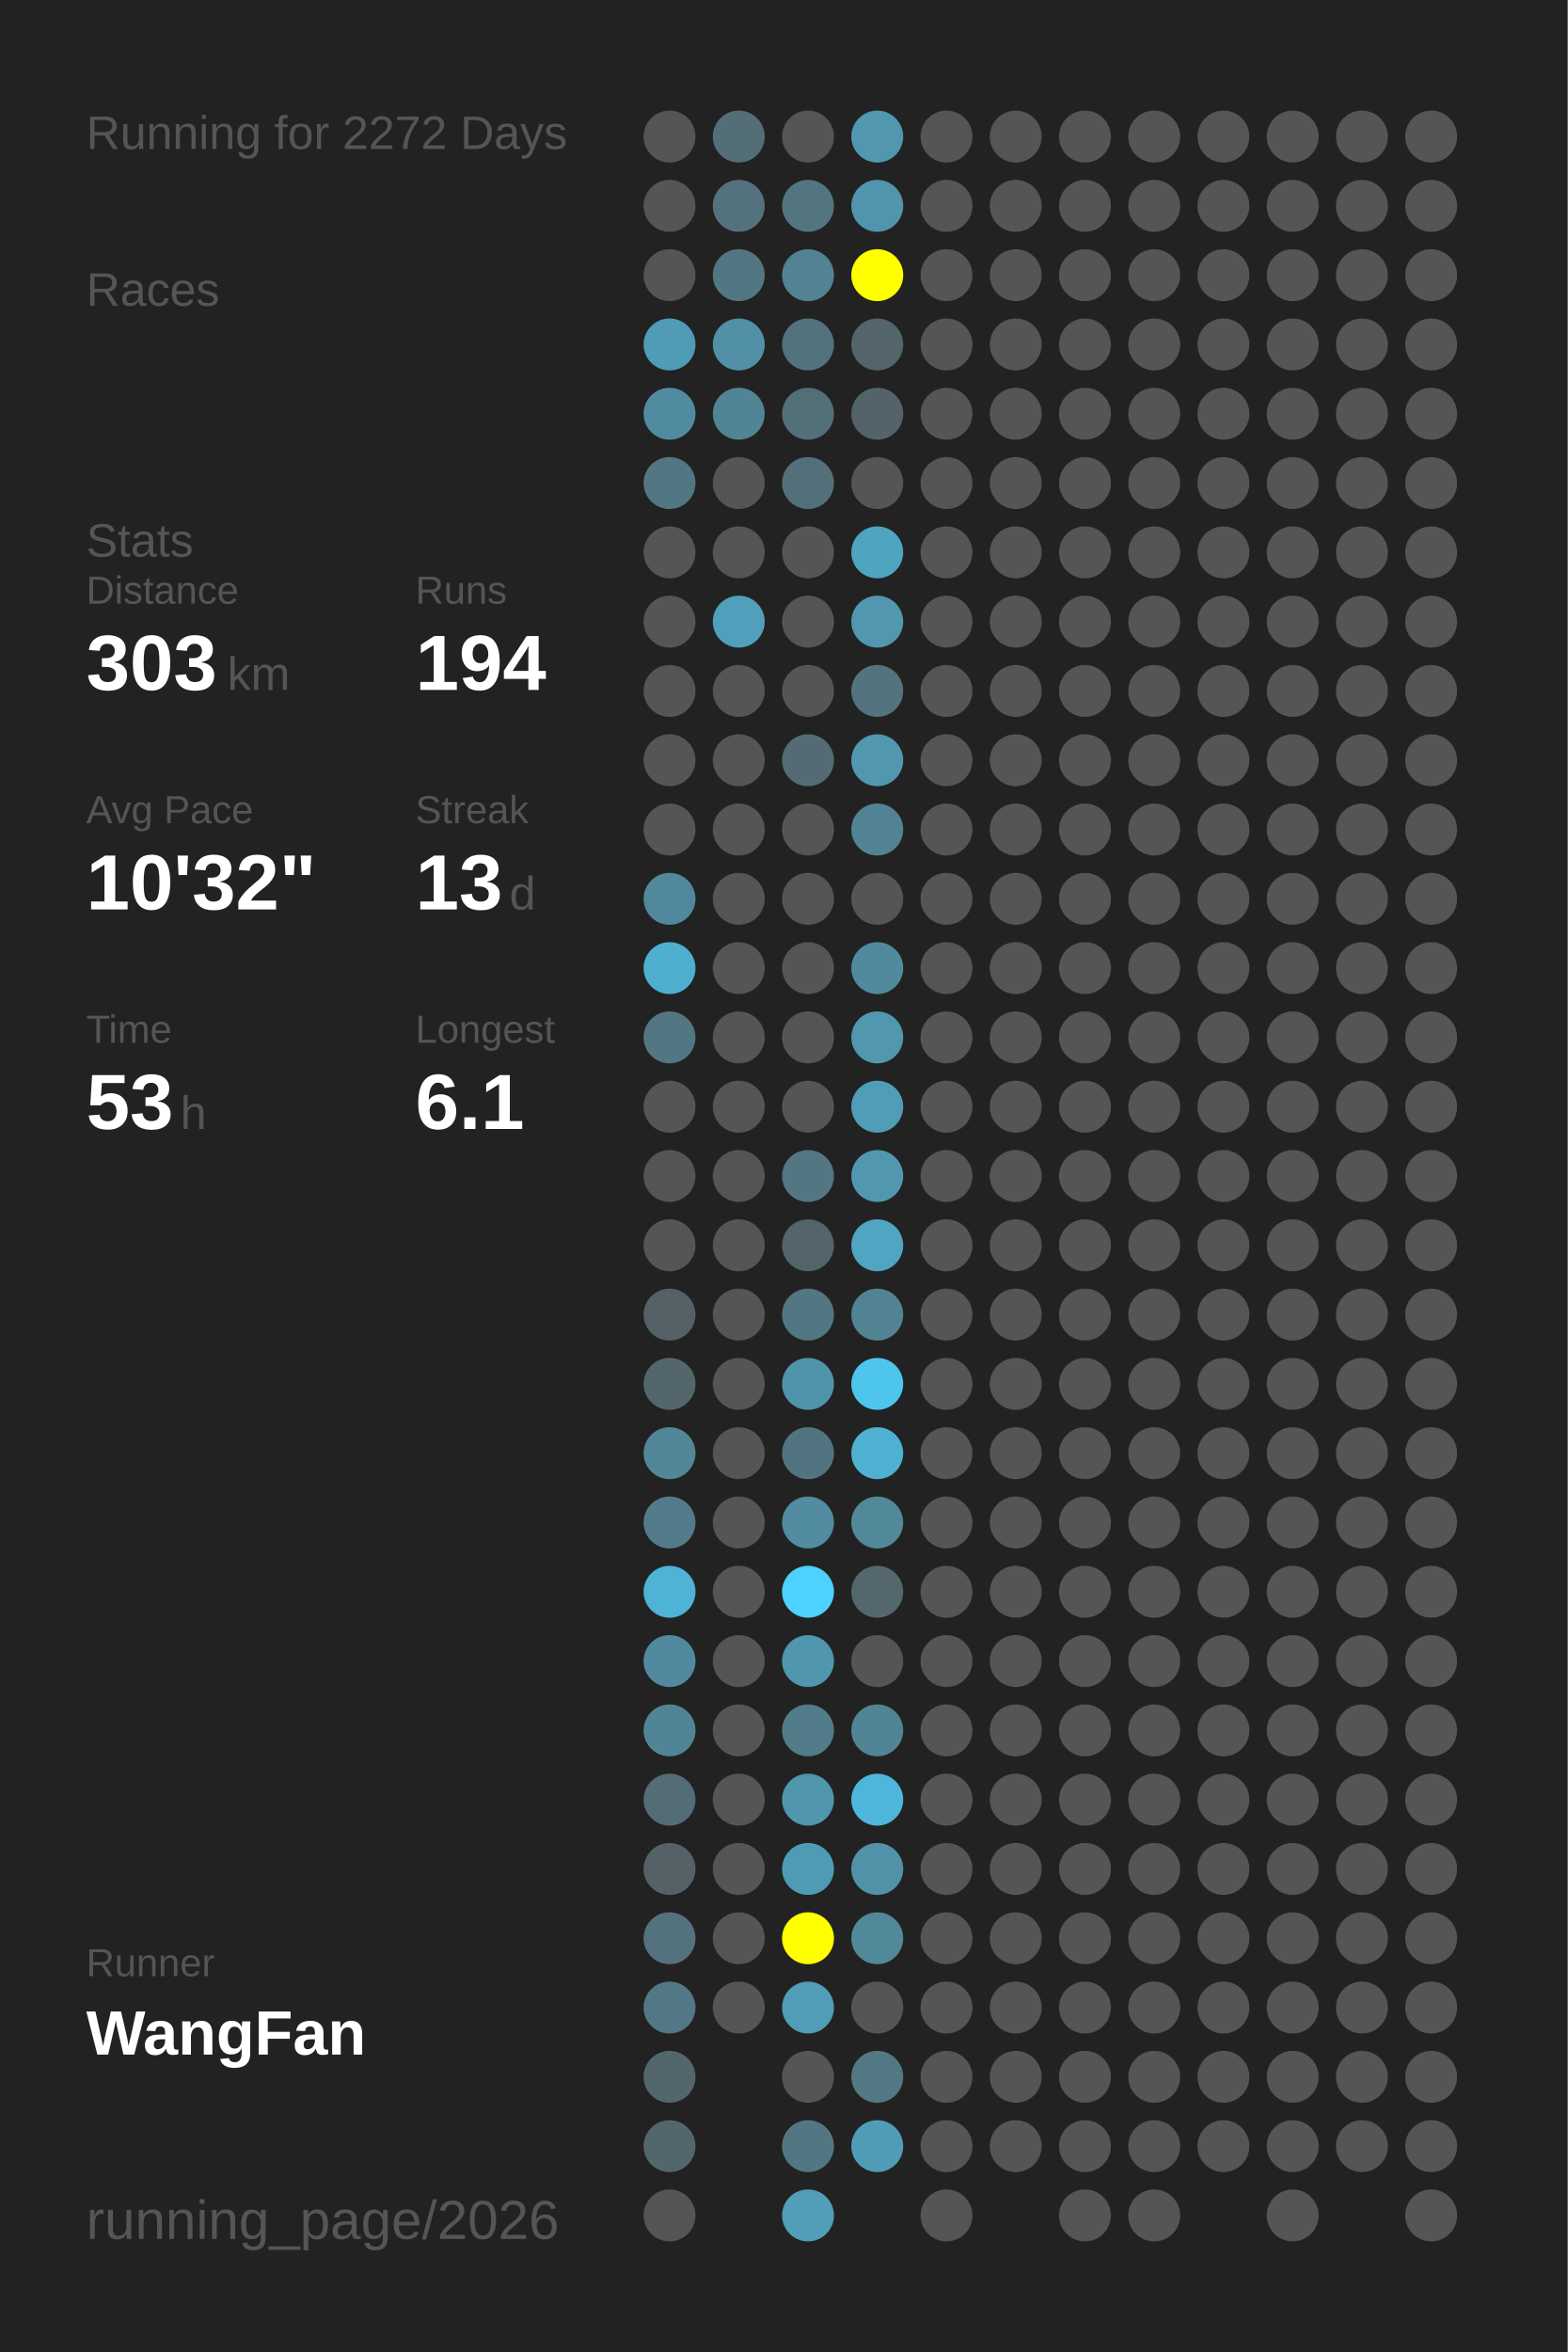
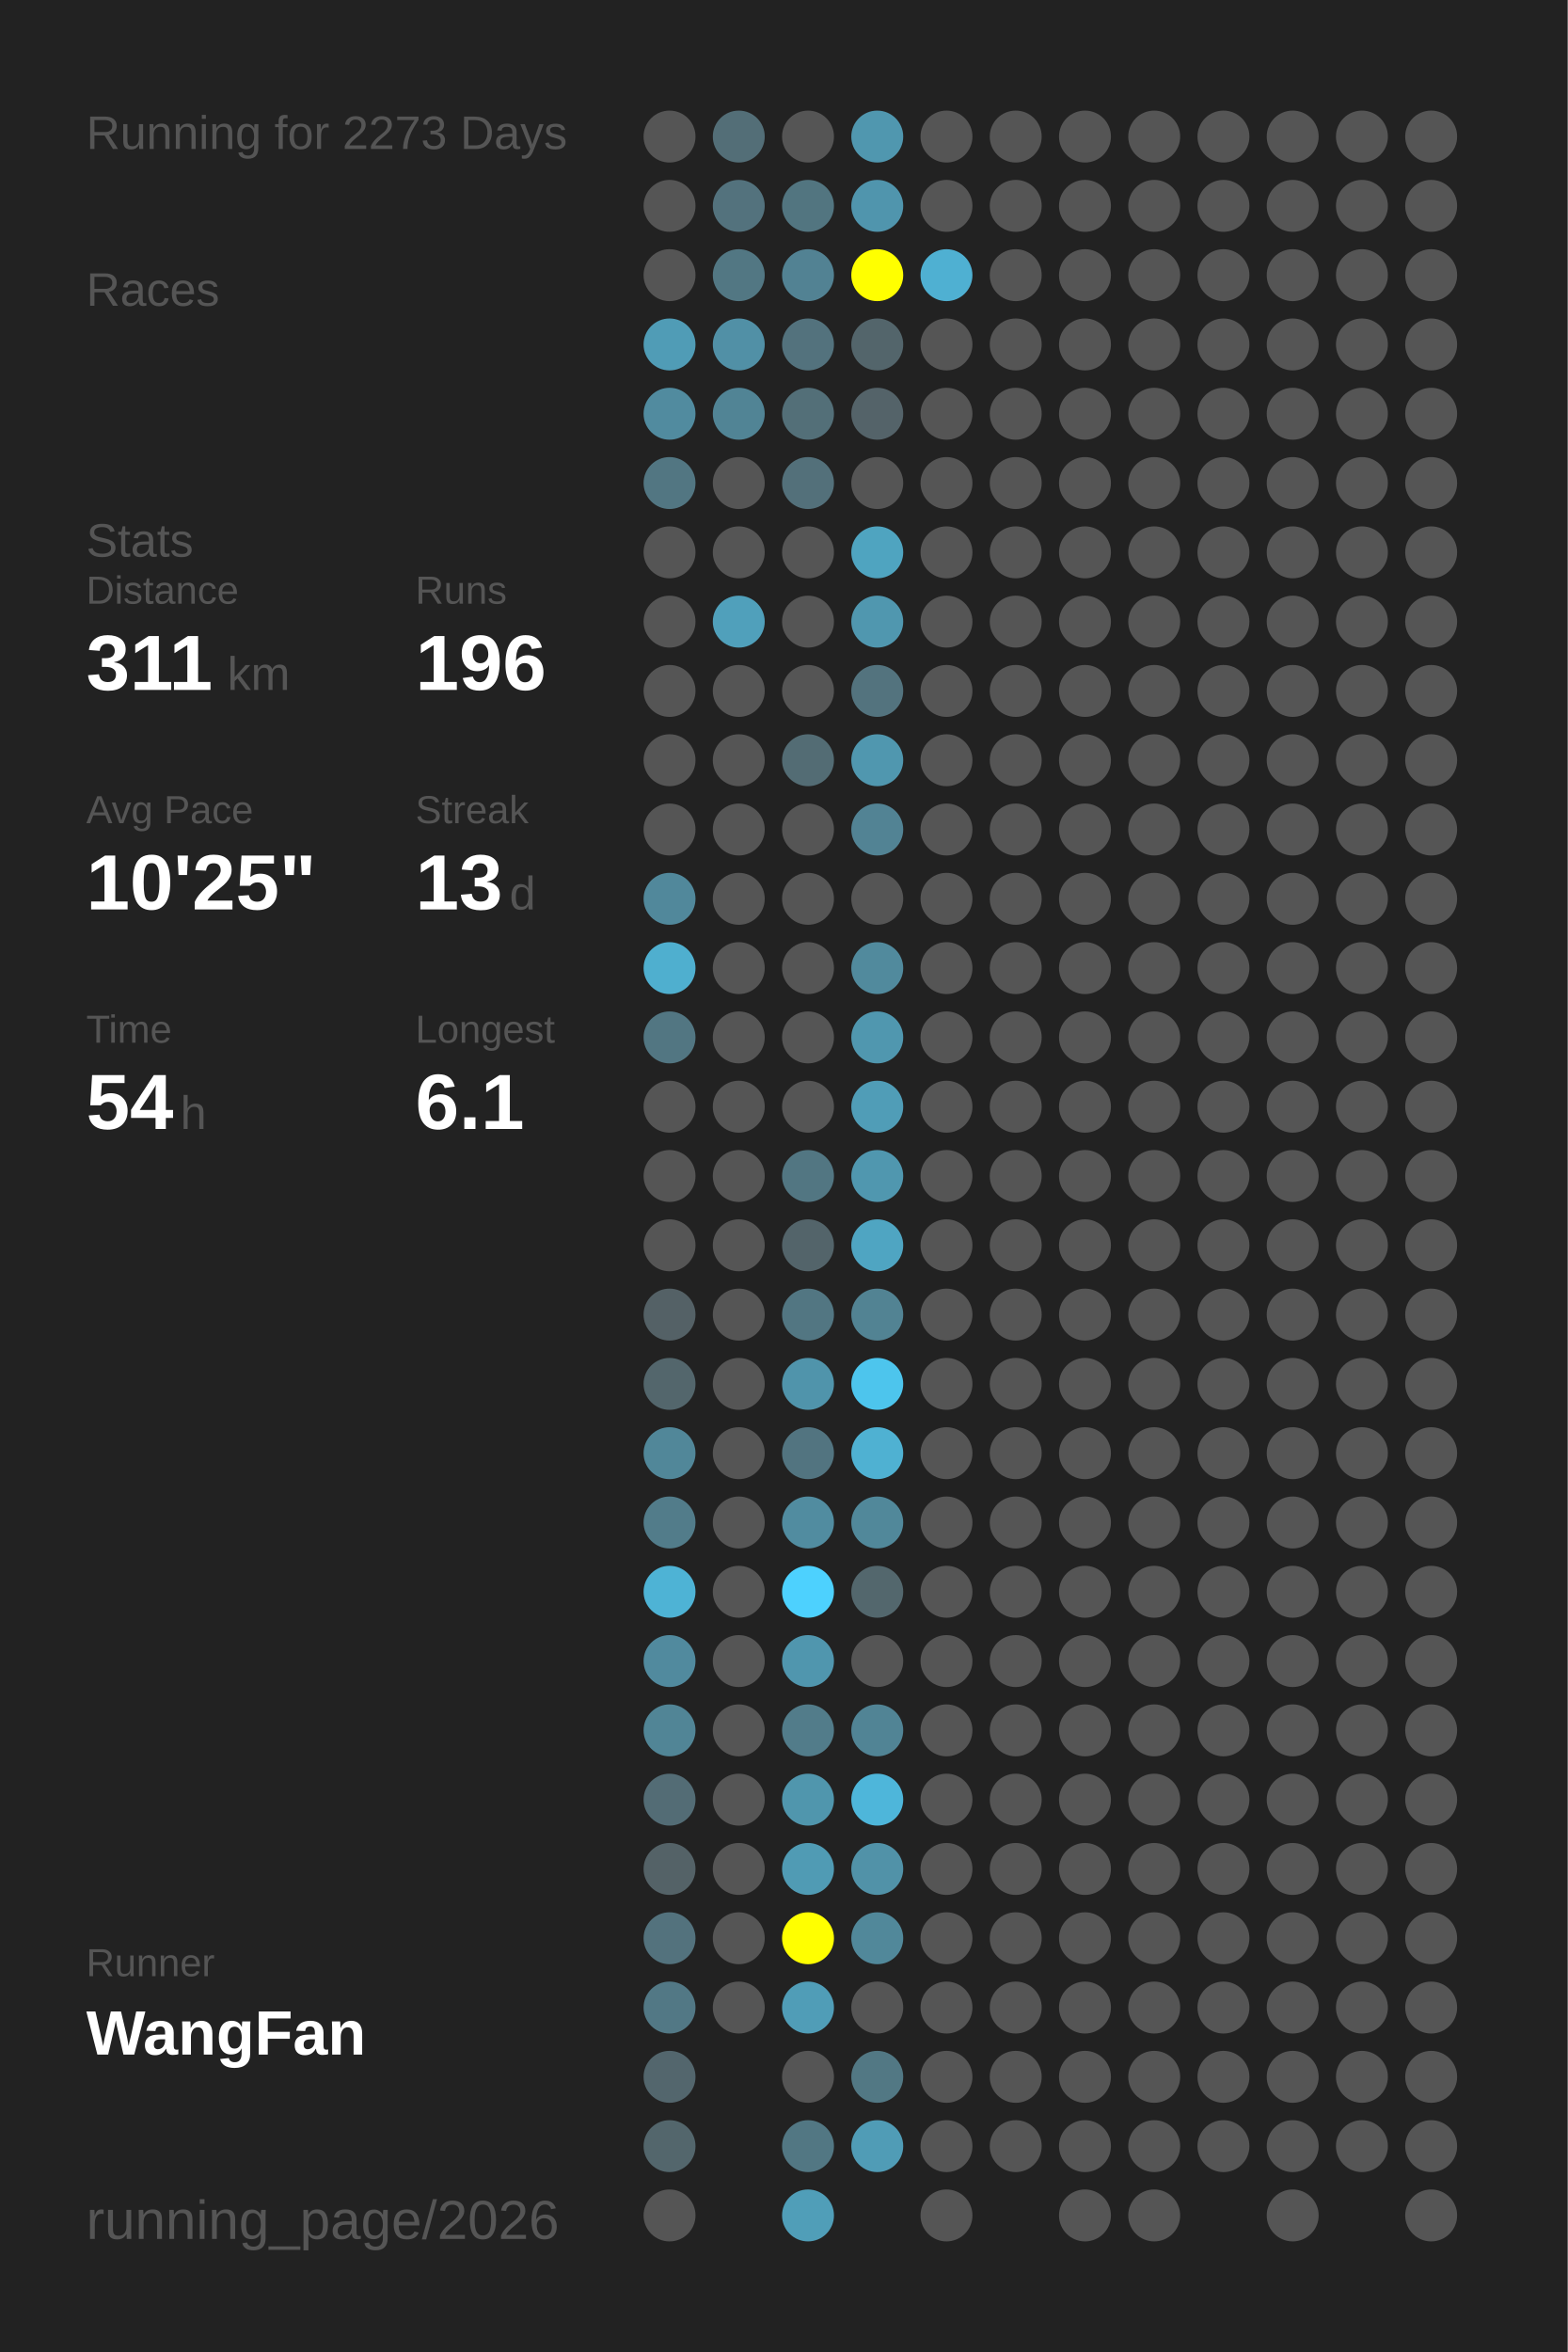
<svg xmlns="http://www.w3.org/2000/svg" baseProfile="full" height="300mm" version="1.1" viewBox="0,0,200,300" width="200mm">
  <defs />
  <rect fill="#222222" height="300" width="200" x="0" y="0" />
-   <text fill="#555555" style="font-size:6px; font-family:Arial;" x="11" y="19">Running for 2272 Days</text>
+   <text fill="#555555" style="font-size:6px; font-family:Arial;" x="11" y="19">Running for 2273 Days</text>
  <text fill="#555555" style="font-size:6px; font-family:Arial;" x="11" y="39">Races</text>
  <text fill="#555555" style="font-size:6px; font-family:Arial;" x="11" y="71">Stats</text>
  <text fill="#555555" style="font-size:5px; font-family:Arial;" x="11" y="77">Distance</text>
-   <text fill="#FFFFFF" style="font-size:10px; font-family:Arial; font-weight:bold;" x="11" y="88">303</text>
+   <text fill="#FFFFFF" style="font-size:10px; font-family:Arial; font-weight:bold;" x="11" y="88">311</text>
  <text fill="#555555" style="font-size:6px; font-family:Arial;" x="29" y="88">km</text>
  <text fill="#555555" style="font-size:5px; font-family:Arial;" x="53" y="77">Runs</text>
-   <text fill="#FFFFFF" style="font-size:10px; font-family:Arial; font-weight:bold;" x="53" y="88">194</text>
+   <text fill="#FFFFFF" style="font-size:10px; font-family:Arial; font-weight:bold;" x="53" y="88">196</text>
  <text fill="#555555" style="font-size:5px; font-family:Arial;" x="11" y="105">Avg Pace</text>
-   <text fill="#FFFFFF" style="font-size:10px; font-family:Arial; font-weight:bold;" x="11" y="116">10'32"</text>
+   <text fill="#FFFFFF" style="font-size:10px; font-family:Arial; font-weight:bold;" x="11" y="116">10'25"</text>
  <text fill="#555555" style="font-size:5px; font-family:Arial;" x="53" y="105">Streak</text>
  <text fill="#FFFFFF" style="font-size:10px; font-family:Arial; font-weight:bold;" x="53" y="116">13</text>
  <text fill="#555555" style="font-size:6px; font-family:Arial;" x="65" y="116">d</text>
  <text fill="#555555" style="font-size:5px; font-family:Arial;" x="11" y="133">Time</text>
-   <text fill="#FFFFFF" style="font-size:10px; font-family:Arial; font-weight:bold;" x="11" y="144">53</text>
+   <text fill="#FFFFFF" style="font-size:10px; font-family:Arial; font-weight:bold;" x="11" y="144">54</text>
  <text fill="#555555" style="font-size:6px; font-family:Arial;" x="23" y="144">h</text>
  <text fill="#555555" style="font-size:5px; font-family:Arial;" x="53" y="133">Longest</text>
  <text fill="#FFFFFF" style="font-size:10px; font-family:Arial; font-weight:bold;" x="53" y="144">6.1</text>
  <text fill="#555555" style="font-size:5px; font-family:Arial;" x="11" y="252.065">Runner</text>
  <text fill="#FFFFFF" style="font-size:8px; font-family:Arial; font-weight:bold;" x="11" y="262.065">WangFan</text>
  <text fill="#555555" style="font-size:7px; font-family:Arial;" x="11" y="285.581">running_page/2026</text>
  <circle cx="85.417" cy="17.419" fill="#555555" r="3.312" />
  <circle cx="85.417" cy="26.258" fill="#555555" r="3.312" />
  <circle cx="85.417" cy="35.097" fill="#555555" r="3.312" />
  <circle cx="85.417" cy="43.935" fill="#509cb6" r="3.312" />
  <circle cx="85.417" cy="52.774" fill="#518b9f" r="3.312" />
  <circle cx="85.417" cy="61.613" fill="#527682" r="3.312" />
  <circle cx="85.417" cy="70.452" fill="#555555" r="3.312" />
  <circle cx="85.417" cy="79.29" fill="#555555" r="3.312" />
  <circle cx="85.417" cy="88.129" fill="#555555" r="3.312" />
  <circle cx="85.417" cy="96.968" fill="#555555" r="3.312" />
  <circle cx="85.417" cy="105.806" fill="#555555" r="3.312" />
  <circle cx="85.417" cy="114.645" fill="#51889b" r="3.312" />
  <circle cx="85.417" cy="123.484" fill="#4fafcf" r="3.312" />
  <circle cx="85.417" cy="132.323" fill="#527682" r="3.312" />
  <circle cx="85.417" cy="141.161" fill="#555555" r="3.312" />
  <circle cx="85.417" cy="150" fill="#555555" r="3.312" />
  <circle cx="85.417" cy="158.839" fill="#555555" r="3.312" />
  <circle cx="85.417" cy="167.677" fill="#546166" r="3.312" />
  <circle cx="85.417" cy="176.516" fill="#53666c" r="3.312" />
  <circle cx="85.417" cy="185.355" fill="#518799" r="3.312" />
  <circle cx="85.417" cy="194.194" fill="#527c8a" r="3.312" />
  <circle cx="85.417" cy="203.032" fill="#4eb3d5" r="3.312" />
  <circle cx="85.417" cy="211.871" fill="#518a9e" r="3.312" />
  <circle cx="85.417" cy="220.71" fill="#518596" r="3.312" />
  <circle cx="85.417" cy="229.548" fill="#536c75" r="3.312" />
  <circle cx="85.417" cy="238.387" fill="#546267" r="3.312" />
  <circle cx="85.417" cy="247.226" fill="#53727d" r="3.312" />
  <circle cx="85.417" cy="256.065" fill="#527885" r="3.312" />
  <circle cx="85.417" cy="264.903" fill="#53666d" r="3.312" />
  <circle cx="85.417" cy="273.742" fill="#53666c" r="3.312" />
  <circle cx="85.417" cy="282.581" fill="#555555" r="3.312" />
  <circle cx="94.25" cy="17.419" fill="#536e77" r="3.312" />
  <circle cx="94.25" cy="26.258" fill="#53727d" r="3.312" />
  <circle cx="94.25" cy="35.097" fill="#527783" r="3.312" />
  <circle cx="94.25" cy="43.935" fill="#5190a6" r="3.312" />
  <circle cx="94.25" cy="52.774" fill="#518495" r="3.312" />
  <circle cx="94.25" cy="61.613" fill="#555555" r="3.312" />
  <circle cx="94.25" cy="70.452" fill="#555555" r="3.312" />
  <circle cx="94.25" cy="79.29" fill="#50a0bb" r="3.312" />
  <circle cx="94.25" cy="88.129" fill="#555555" r="3.312" />
  <circle cx="94.25" cy="96.968" fill="#555555" r="3.312" />
  <circle cx="94.25" cy="105.806" fill="#555555" r="3.312" />
  <circle cx="94.25" cy="114.645" fill="#555555" r="3.312" />
  <circle cx="94.25" cy="123.484" fill="#555555" r="3.312" />
  <circle cx="94.25" cy="132.323" fill="#555555" r="3.312" />
  <circle cx="94.25" cy="141.161" fill="#555555" r="3.312" />
  <circle cx="94.25" cy="150" fill="#555555" r="3.312" />
  <circle cx="94.25" cy="158.839" fill="#555555" r="3.312" />
  <circle cx="94.25" cy="167.677" fill="#555555" r="3.312" />
  <circle cx="94.25" cy="176.516" fill="#555555" r="3.312" />
  <circle cx="94.25" cy="185.355" fill="#555555" r="3.312" />
  <circle cx="94.25" cy="194.194" fill="#555555" r="3.312" />
  <circle cx="94.25" cy="203.032" fill="#555555" r="3.312" />
  <circle cx="94.25" cy="211.871" fill="#555555" r="3.312" />
  <circle cx="94.25" cy="220.71" fill="#555555" r="3.312" />
  <circle cx="94.25" cy="229.548" fill="#555555" r="3.312" />
  <circle cx="94.25" cy="238.387" fill="#555555" r="3.312" />
  <circle cx="94.25" cy="247.226" fill="#555555" r="3.312" />
  <circle cx="94.25" cy="256.065" fill="#555555" r="3.312" />
  <circle cx="103.083" cy="17.419" fill="#555555" r="3.312" />
  <circle cx="103.083" cy="26.258" fill="#527580" r="3.312" />
  <circle cx="103.083" cy="35.097" fill="#528293" r="3.312" />
  <circle cx="103.083" cy="43.935" fill="#53727d" r="3.312" />
  <circle cx="103.083" cy="52.774" fill="#536f78" r="3.312" />
  <circle cx="103.083" cy="61.613" fill="#53707a" r="3.312" />
  <circle cx="103.083" cy="70.452" fill="#555555" r="3.312" />
  <circle cx="103.083" cy="79.29" fill="#555555" r="3.312" />
  <circle cx="103.083" cy="88.129" fill="#555555" r="3.312" />
  <circle cx="103.083" cy="96.968" fill="#536c74" r="3.312" />
  <circle cx="103.083" cy="105.806" fill="#555555" r="3.312" />
  <circle cx="103.083" cy="114.645" fill="#555555" r="3.312" />
  <circle cx="103.083" cy="123.484" fill="#555555" r="3.312" />
  <circle cx="103.083" cy="132.323" fill="#555555" r="3.312" />
  <circle cx="103.083" cy="141.161" fill="#555555" r="3.312" />
  <circle cx="103.083" cy="150" fill="#527682" r="3.312" />
  <circle cx="103.083" cy="158.839" fill="#53646a" r="3.312" />
  <circle cx="103.083" cy="167.677" fill="#527682" r="3.312" />
  <circle cx="103.083" cy="176.516" fill="#5094ab" r="3.312" />
  <circle cx="103.083" cy="185.355" fill="#527480" r="3.312" />
  <circle cx="103.083" cy="194.194" fill="#518ca0" r="3.312" />
  <circle cx="103.083" cy="203.032" fill="#4dd1fe" r="3.312" />
  <circle cx="103.083" cy="211.871" fill="#5096ae" r="3.312" />
  <circle cx="103.083" cy="220.71" fill="#527c8a" r="3.312" />
  <circle cx="103.083" cy="229.548" fill="#5096ad" r="3.312" />
  <circle cx="103.083" cy="238.387" fill="#509bb4" r="3.312" />
  <circle cx="103.083" cy="247.226" fill="#FFFF00" r="3.312" />
  <circle cx="103.083" cy="256.065" fill="#509db7" r="3.312" />
  <circle cx="103.083" cy="264.903" fill="#555555" r="3.312" />
  <circle cx="103.083" cy="273.742" fill="#527783" r="3.312" />
  <circle cx="103.083" cy="282.581" fill="#509eb8" r="3.312" />
  <circle cx="111.917" cy="17.419" fill="#5097af" r="3.312" />
  <circle cx="111.917" cy="26.258" fill="#5095ad" r="3.312" />
  <circle cx="111.917" cy="35.097" fill="#FFFF00" r="3.312" />
  <circle cx="111.917" cy="43.935" fill="#53656b" r="3.312" />
  <circle cx="111.917" cy="52.774" fill="#546369" r="3.312" />
  <circle cx="111.917" cy="61.613" fill="#555555" r="3.312" />
  <circle cx="111.917" cy="70.452" fill="#4fa4c0" r="3.312" />
  <circle cx="111.917" cy="79.29" fill="#5097af" r="3.312" />
  <circle cx="111.917" cy="88.129" fill="#53737e" r="3.312" />
  <circle cx="111.917" cy="96.968" fill="#5097af" r="3.312" />
  <circle cx="111.917" cy="105.806" fill="#528394" r="3.312" />
  <circle cx="111.917" cy="114.645" fill="#555555" r="3.312" />
  <circle cx="111.917" cy="123.484" fill="#518a9d" r="3.312" />
  <circle cx="111.917" cy="132.323" fill="#5097af" r="3.312" />
  <circle cx="111.917" cy="141.161" fill="#509db7" r="3.312" />
  <circle cx="111.917" cy="150" fill="#5097af" r="3.312" />
  <circle cx="111.917" cy="158.839" fill="#4fa5c2" r="3.312" />
  <circle cx="111.917" cy="167.677" fill="#528393" r="3.312" />
  <circle cx="111.917" cy="176.516" fill="#4dc5ed" r="3.312" />
  <circle cx="111.917" cy="185.355" fill="#4fb1d2" r="3.312" />
  <circle cx="111.917" cy="194.194" fill="#51889a" r="3.312" />
  <circle cx="111.917" cy="203.032" fill="#53676d" r="3.312" />
  <circle cx="111.917" cy="211.871" fill="#555555" r="3.312" />
  <circle cx="111.917" cy="220.71" fill="#518495" r="3.312" />
  <circle cx="111.917" cy="229.548" fill="#4eb6da" r="3.312" />
  <circle cx="111.917" cy="238.387" fill="#5192a8" r="3.312" />
  <circle cx="111.917" cy="247.226" fill="#51889a" r="3.312" />
  <circle cx="111.917" cy="256.065" fill="#555555" r="3.312" />
  <circle cx="111.917" cy="264.903" fill="#527884" r="3.312" />
  <circle cx="111.917" cy="273.742" fill="#509cb6" r="3.312" />
  <circle cx="120.75" cy="17.419" fill="#555555" r="3.312" />
  <circle cx="120.75" cy="26.258" fill="#555555" r="3.312" />
-   <circle cx="120.75" cy="35.097" fill="#555555" r="3.312" />
+   <circle cx="120.75" cy="35.097" fill="#4fb0d2" r="3.312" />
  <circle cx="120.75" cy="43.935" fill="#555555" r="3.312" />
  <circle cx="120.75" cy="52.774" fill="#555555" r="3.312" />
  <circle cx="120.75" cy="61.613" fill="#555555" r="3.312" />
  <circle cx="120.75" cy="70.452" fill="#555555" r="3.312" />
  <circle cx="120.75" cy="79.29" fill="#555555" r="3.312" />
  <circle cx="120.75" cy="88.129" fill="#555555" r="3.312" />
  <circle cx="120.75" cy="96.968" fill="#555555" r="3.312" />
  <circle cx="120.75" cy="105.806" fill="#555555" r="3.312" />
  <circle cx="120.75" cy="114.645" fill="#555555" r="3.312" />
  <circle cx="120.75" cy="123.484" fill="#555555" r="3.312" />
  <circle cx="120.75" cy="132.323" fill="#555555" r="3.312" />
  <circle cx="120.75" cy="141.161" fill="#555555" r="3.312" />
  <circle cx="120.75" cy="150" fill="#555555" r="3.312" />
  <circle cx="120.75" cy="158.839" fill="#555555" r="3.312" />
  <circle cx="120.75" cy="167.677" fill="#555555" r="3.312" />
  <circle cx="120.75" cy="176.516" fill="#555555" r="3.312" />
  <circle cx="120.75" cy="185.355" fill="#555555" r="3.312" />
  <circle cx="120.75" cy="194.194" fill="#555555" r="3.312" />
  <circle cx="120.75" cy="203.032" fill="#555555" r="3.312" />
  <circle cx="120.75" cy="211.871" fill="#555555" r="3.312" />
  <circle cx="120.75" cy="220.71" fill="#555555" r="3.312" />
  <circle cx="120.75" cy="229.548" fill="#555555" r="3.312" />
  <circle cx="120.75" cy="238.387" fill="#555555" r="3.312" />
  <circle cx="120.75" cy="247.226" fill="#555555" r="3.312" />
  <circle cx="120.75" cy="256.065" fill="#555555" r="3.312" />
  <circle cx="120.75" cy="264.903" fill="#555555" r="3.312" />
  <circle cx="120.75" cy="273.742" fill="#555555" r="3.312" />
  <circle cx="120.75" cy="282.581" fill="#555555" r="3.312" />
  <circle cx="129.583" cy="17.419" fill="#555555" r="3.312" />
  <circle cx="129.583" cy="26.258" fill="#555555" r="3.312" />
  <circle cx="129.583" cy="35.097" fill="#555555" r="3.312" />
  <circle cx="129.583" cy="43.935" fill="#555555" r="3.312" />
  <circle cx="129.583" cy="52.774" fill="#555555" r="3.312" />
  <circle cx="129.583" cy="61.613" fill="#555555" r="3.312" />
  <circle cx="129.583" cy="70.452" fill="#555555" r="3.312" />
  <circle cx="129.583" cy="79.29" fill="#555555" r="3.312" />
  <circle cx="129.583" cy="88.129" fill="#555555" r="3.312" />
  <circle cx="129.583" cy="96.968" fill="#555555" r="3.312" />
  <circle cx="129.583" cy="105.806" fill="#555555" r="3.312" />
  <circle cx="129.583" cy="114.645" fill="#555555" r="3.312" />
  <circle cx="129.583" cy="123.484" fill="#555555" r="3.312" />
  <circle cx="129.583" cy="132.323" fill="#555555" r="3.312" />
  <circle cx="129.583" cy="141.161" fill="#555555" r="3.312" />
  <circle cx="129.583" cy="150" fill="#555555" r="3.312" />
  <circle cx="129.583" cy="158.839" fill="#555555" r="3.312" />
  <circle cx="129.583" cy="167.677" fill="#555555" r="3.312" />
  <circle cx="129.583" cy="176.516" fill="#555555" r="3.312" />
  <circle cx="129.583" cy="185.355" fill="#555555" r="3.312" />
  <circle cx="129.583" cy="194.194" fill="#555555" r="3.312" />
  <circle cx="129.583" cy="203.032" fill="#555555" r="3.312" />
  <circle cx="129.583" cy="211.871" fill="#555555" r="3.312" />
  <circle cx="129.583" cy="220.71" fill="#555555" r="3.312" />
  <circle cx="129.583" cy="229.548" fill="#555555" r="3.312" />
  <circle cx="129.583" cy="238.387" fill="#555555" r="3.312" />
  <circle cx="129.583" cy="247.226" fill="#555555" r="3.312" />
  <circle cx="129.583" cy="256.065" fill="#555555" r="3.312" />
  <circle cx="129.583" cy="264.903" fill="#555555" r="3.312" />
  <circle cx="129.583" cy="273.742" fill="#555555" r="3.312" />
  <circle cx="138.417" cy="17.419" fill="#555555" r="3.312" />
  <circle cx="138.417" cy="26.258" fill="#555555" r="3.312" />
  <circle cx="138.417" cy="35.097" fill="#555555" r="3.312" />
  <circle cx="138.417" cy="43.935" fill="#555555" r="3.312" />
  <circle cx="138.417" cy="52.774" fill="#555555" r="3.312" />
  <circle cx="138.417" cy="61.613" fill="#555555" r="3.312" />
  <circle cx="138.417" cy="70.452" fill="#555555" r="3.312" />
  <circle cx="138.417" cy="79.29" fill="#555555" r="3.312" />
  <circle cx="138.417" cy="88.129" fill="#555555" r="3.312" />
  <circle cx="138.417" cy="96.968" fill="#555555" r="3.312" />
  <circle cx="138.417" cy="105.806" fill="#555555" r="3.312" />
  <circle cx="138.417" cy="114.645" fill="#555555" r="3.312" />
  <circle cx="138.417" cy="123.484" fill="#555555" r="3.312" />
  <circle cx="138.417" cy="132.323" fill="#555555" r="3.312" />
  <circle cx="138.417" cy="141.161" fill="#555555" r="3.312" />
  <circle cx="138.417" cy="150" fill="#555555" r="3.312" />
  <circle cx="138.417" cy="158.839" fill="#555555" r="3.312" />
  <circle cx="138.417" cy="167.677" fill="#555555" r="3.312" />
  <circle cx="138.417" cy="176.516" fill="#555555" r="3.312" />
  <circle cx="138.417" cy="185.355" fill="#555555" r="3.312" />
  <circle cx="138.417" cy="194.194" fill="#555555" r="3.312" />
  <circle cx="138.417" cy="203.032" fill="#555555" r="3.312" />
  <circle cx="138.417" cy="211.871" fill="#555555" r="3.312" />
  <circle cx="138.417" cy="220.71" fill="#555555" r="3.312" />
  <circle cx="138.417" cy="229.548" fill="#555555" r="3.312" />
  <circle cx="138.417" cy="238.387" fill="#555555" r="3.312" />
  <circle cx="138.417" cy="247.226" fill="#555555" r="3.312" />
  <circle cx="138.417" cy="256.065" fill="#555555" r="3.312" />
  <circle cx="138.417" cy="264.903" fill="#555555" r="3.312" />
  <circle cx="138.417" cy="273.742" fill="#555555" r="3.312" />
  <circle cx="138.417" cy="282.581" fill="#555555" r="3.312" />
  <circle cx="147.25" cy="17.419" fill="#555555" r="3.312" />
  <circle cx="147.25" cy="26.258" fill="#555555" r="3.312" />
  <circle cx="147.25" cy="35.097" fill="#555555" r="3.312" />
  <circle cx="147.25" cy="43.935" fill="#555555" r="3.312" />
  <circle cx="147.25" cy="52.774" fill="#555555" r="3.312" />
  <circle cx="147.25" cy="61.613" fill="#555555" r="3.312" />
  <circle cx="147.25" cy="70.452" fill="#555555" r="3.312" />
  <circle cx="147.25" cy="79.29" fill="#555555" r="3.312" />
  <circle cx="147.25" cy="88.129" fill="#555555" r="3.312" />
  <circle cx="147.25" cy="96.968" fill="#555555" r="3.312" />
  <circle cx="147.25" cy="105.806" fill="#555555" r="3.312" />
  <circle cx="147.25" cy="114.645" fill="#555555" r="3.312" />
  <circle cx="147.25" cy="123.484" fill="#555555" r="3.312" />
  <circle cx="147.25" cy="132.323" fill="#555555" r="3.312" />
  <circle cx="147.25" cy="141.161" fill="#555555" r="3.312" />
  <circle cx="147.25" cy="150" fill="#555555" r="3.312" />
  <circle cx="147.25" cy="158.839" fill="#555555" r="3.312" />
  <circle cx="147.25" cy="167.677" fill="#555555" r="3.312" />
  <circle cx="147.25" cy="176.516" fill="#555555" r="3.312" />
  <circle cx="147.25" cy="185.355" fill="#555555" r="3.312" />
  <circle cx="147.25" cy="194.194" fill="#555555" r="3.312" />
  <circle cx="147.25" cy="203.032" fill="#555555" r="3.312" />
  <circle cx="147.25" cy="211.871" fill="#555555" r="3.312" />
  <circle cx="147.25" cy="220.71" fill="#555555" r="3.312" />
  <circle cx="147.25" cy="229.548" fill="#555555" r="3.312" />
  <circle cx="147.25" cy="238.387" fill="#555555" r="3.312" />
  <circle cx="147.25" cy="247.226" fill="#555555" r="3.312" />
  <circle cx="147.25" cy="256.065" fill="#555555" r="3.312" />
  <circle cx="147.25" cy="264.903" fill="#555555" r="3.312" />
  <circle cx="147.25" cy="273.742" fill="#555555" r="3.312" />
  <circle cx="147.25" cy="282.581" fill="#555555" r="3.312" />
  <circle cx="156.083" cy="17.419" fill="#555555" r="3.312" />
  <circle cx="156.083" cy="26.258" fill="#555555" r="3.312" />
  <circle cx="156.083" cy="35.097" fill="#555555" r="3.312" />
  <circle cx="156.083" cy="43.935" fill="#555555" r="3.312" />
  <circle cx="156.083" cy="52.774" fill="#555555" r="3.312" />
  <circle cx="156.083" cy="61.613" fill="#555555" r="3.312" />
  <circle cx="156.083" cy="70.452" fill="#555555" r="3.312" />
  <circle cx="156.083" cy="79.29" fill="#555555" r="3.312" />
  <circle cx="156.083" cy="88.129" fill="#555555" r="3.312" />
  <circle cx="156.083" cy="96.968" fill="#555555" r="3.312" />
  <circle cx="156.083" cy="105.806" fill="#555555" r="3.312" />
  <circle cx="156.083" cy="114.645" fill="#555555" r="3.312" />
  <circle cx="156.083" cy="123.484" fill="#555555" r="3.312" />
  <circle cx="156.083" cy="132.323" fill="#555555" r="3.312" />
  <circle cx="156.083" cy="141.161" fill="#555555" r="3.312" />
  <circle cx="156.083" cy="150" fill="#555555" r="3.312" />
  <circle cx="156.083" cy="158.839" fill="#555555" r="3.312" />
  <circle cx="156.083" cy="167.677" fill="#555555" r="3.312" />
  <circle cx="156.083" cy="176.516" fill="#555555" r="3.312" />
  <circle cx="156.083" cy="185.355" fill="#555555" r="3.312" />
  <circle cx="156.083" cy="194.194" fill="#555555" r="3.312" />
  <circle cx="156.083" cy="203.032" fill="#555555" r="3.312" />
  <circle cx="156.083" cy="211.871" fill="#555555" r="3.312" />
  <circle cx="156.083" cy="220.71" fill="#555555" r="3.312" />
  <circle cx="156.083" cy="229.548" fill="#555555" r="3.312" />
  <circle cx="156.083" cy="238.387" fill="#555555" r="3.312" />
  <circle cx="156.083" cy="247.226" fill="#555555" r="3.312" />
  <circle cx="156.083" cy="256.065" fill="#555555" r="3.312" />
  <circle cx="156.083" cy="264.903" fill="#555555" r="3.312" />
  <circle cx="156.083" cy="273.742" fill="#555555" r="3.312" />
  <circle cx="164.917" cy="17.419" fill="#555555" r="3.312" />
  <circle cx="164.917" cy="26.258" fill="#555555" r="3.312" />
  <circle cx="164.917" cy="35.097" fill="#555555" r="3.312" />
  <circle cx="164.917" cy="43.935" fill="#555555" r="3.312" />
  <circle cx="164.917" cy="52.774" fill="#555555" r="3.312" />
  <circle cx="164.917" cy="61.613" fill="#555555" r="3.312" />
  <circle cx="164.917" cy="70.452" fill="#555555" r="3.312" />
  <circle cx="164.917" cy="79.29" fill="#555555" r="3.312" />
  <circle cx="164.917" cy="88.129" fill="#555555" r="3.312" />
  <circle cx="164.917" cy="96.968" fill="#555555" r="3.312" />
  <circle cx="164.917" cy="105.806" fill="#555555" r="3.312" />
  <circle cx="164.917" cy="114.645" fill="#555555" r="3.312" />
  <circle cx="164.917" cy="123.484" fill="#555555" r="3.312" />
  <circle cx="164.917" cy="132.323" fill="#555555" r="3.312" />
  <circle cx="164.917" cy="141.161" fill="#555555" r="3.312" />
  <circle cx="164.917" cy="150" fill="#555555" r="3.312" />
  <circle cx="164.917" cy="158.839" fill="#555555" r="3.312" />
  <circle cx="164.917" cy="167.677" fill="#555555" r="3.312" />
  <circle cx="164.917" cy="176.516" fill="#555555" r="3.312" />
  <circle cx="164.917" cy="185.355" fill="#555555" r="3.312" />
  <circle cx="164.917" cy="194.194" fill="#555555" r="3.312" />
  <circle cx="164.917" cy="203.032" fill="#555555" r="3.312" />
  <circle cx="164.917" cy="211.871" fill="#555555" r="3.312" />
  <circle cx="164.917" cy="220.71" fill="#555555" r="3.312" />
  <circle cx="164.917" cy="229.548" fill="#555555" r="3.312" />
  <circle cx="164.917" cy="238.387" fill="#555555" r="3.312" />
  <circle cx="164.917" cy="247.226" fill="#555555" r="3.312" />
  <circle cx="164.917" cy="256.065" fill="#555555" r="3.312" />
  <circle cx="164.917" cy="264.903" fill="#555555" r="3.312" />
  <circle cx="164.917" cy="273.742" fill="#555555" r="3.312" />
  <circle cx="164.917" cy="282.581" fill="#555555" r="3.312" />
  <circle cx="173.75" cy="17.419" fill="#555555" r="3.312" />
  <circle cx="173.75" cy="26.258" fill="#555555" r="3.312" />
  <circle cx="173.75" cy="35.097" fill="#555555" r="3.312" />
  <circle cx="173.75" cy="43.935" fill="#555555" r="3.312" />
  <circle cx="173.75" cy="52.774" fill="#555555" r="3.312" />
  <circle cx="173.75" cy="61.613" fill="#555555" r="3.312" />
  <circle cx="173.75" cy="70.452" fill="#555555" r="3.312" />
  <circle cx="173.75" cy="79.29" fill="#555555" r="3.312" />
  <circle cx="173.75" cy="88.129" fill="#555555" r="3.312" />
  <circle cx="173.75" cy="96.968" fill="#555555" r="3.312" />
  <circle cx="173.75" cy="105.806" fill="#555555" r="3.312" />
  <circle cx="173.75" cy="114.645" fill="#555555" r="3.312" />
  <circle cx="173.75" cy="123.484" fill="#555555" r="3.312" />
  <circle cx="173.75" cy="132.323" fill="#555555" r="3.312" />
  <circle cx="173.75" cy="141.161" fill="#555555" r="3.312" />
  <circle cx="173.75" cy="150" fill="#555555" r="3.312" />
  <circle cx="173.75" cy="158.839" fill="#555555" r="3.312" />
  <circle cx="173.75" cy="167.677" fill="#555555" r="3.312" />
  <circle cx="173.75" cy="176.516" fill="#555555" r="3.312" />
  <circle cx="173.75" cy="185.355" fill="#555555" r="3.312" />
  <circle cx="173.75" cy="194.194" fill="#555555" r="3.312" />
  <circle cx="173.75" cy="203.032" fill="#555555" r="3.312" />
  <circle cx="173.75" cy="211.871" fill="#555555" r="3.312" />
  <circle cx="173.75" cy="220.71" fill="#555555" r="3.312" />
  <circle cx="173.75" cy="229.548" fill="#555555" r="3.312" />
  <circle cx="173.75" cy="238.387" fill="#555555" r="3.312" />
  <circle cx="173.75" cy="247.226" fill="#555555" r="3.312" />
  <circle cx="173.75" cy="256.065" fill="#555555" r="3.312" />
  <circle cx="173.75" cy="264.903" fill="#555555" r="3.312" />
  <circle cx="173.75" cy="273.742" fill="#555555" r="3.312" />
  <circle cx="182.583" cy="17.419" fill="#555555" r="3.312" />
  <circle cx="182.583" cy="26.258" fill="#555555" r="3.312" />
  <circle cx="182.583" cy="35.097" fill="#555555" r="3.312" />
  <circle cx="182.583" cy="43.935" fill="#555555" r="3.312" />
  <circle cx="182.583" cy="52.774" fill="#555555" r="3.312" />
  <circle cx="182.583" cy="61.613" fill="#555555" r="3.312" />
  <circle cx="182.583" cy="70.452" fill="#555555" r="3.312" />
  <circle cx="182.583" cy="79.29" fill="#555555" r="3.312" />
  <circle cx="182.583" cy="88.129" fill="#555555" r="3.312" />
  <circle cx="182.583" cy="96.968" fill="#555555" r="3.312" />
  <circle cx="182.583" cy="105.806" fill="#555555" r="3.312" />
  <circle cx="182.583" cy="114.645" fill="#555555" r="3.312" />
  <circle cx="182.583" cy="123.484" fill="#555555" r="3.312" />
  <circle cx="182.583" cy="132.323" fill="#555555" r="3.312" />
  <circle cx="182.583" cy="141.161" fill="#555555" r="3.312" />
  <circle cx="182.583" cy="150" fill="#555555" r="3.312" />
  <circle cx="182.583" cy="158.839" fill="#555555" r="3.312" />
  <circle cx="182.583" cy="167.677" fill="#555555" r="3.312" />
  <circle cx="182.583" cy="176.516" fill="#555555" r="3.312" />
  <circle cx="182.583" cy="185.355" fill="#555555" r="3.312" />
  <circle cx="182.583" cy="194.194" fill="#555555" r="3.312" />
  <circle cx="182.583" cy="203.032" fill="#555555" r="3.312" />
  <circle cx="182.583" cy="211.871" fill="#555555" r="3.312" />
  <circle cx="182.583" cy="220.71" fill="#555555" r="3.312" />
  <circle cx="182.583" cy="229.548" fill="#555555" r="3.312" />
  <circle cx="182.583" cy="238.387" fill="#555555" r="3.312" />
  <circle cx="182.583" cy="247.226" fill="#555555" r="3.312" />
  <circle cx="182.583" cy="256.065" fill="#555555" r="3.312" />
  <circle cx="182.583" cy="264.903" fill="#555555" r="3.312" />
  <circle cx="182.583" cy="273.742" fill="#555555" r="3.312" />
  <circle cx="182.583" cy="282.581" fill="#555555" r="3.312" />
</svg>
